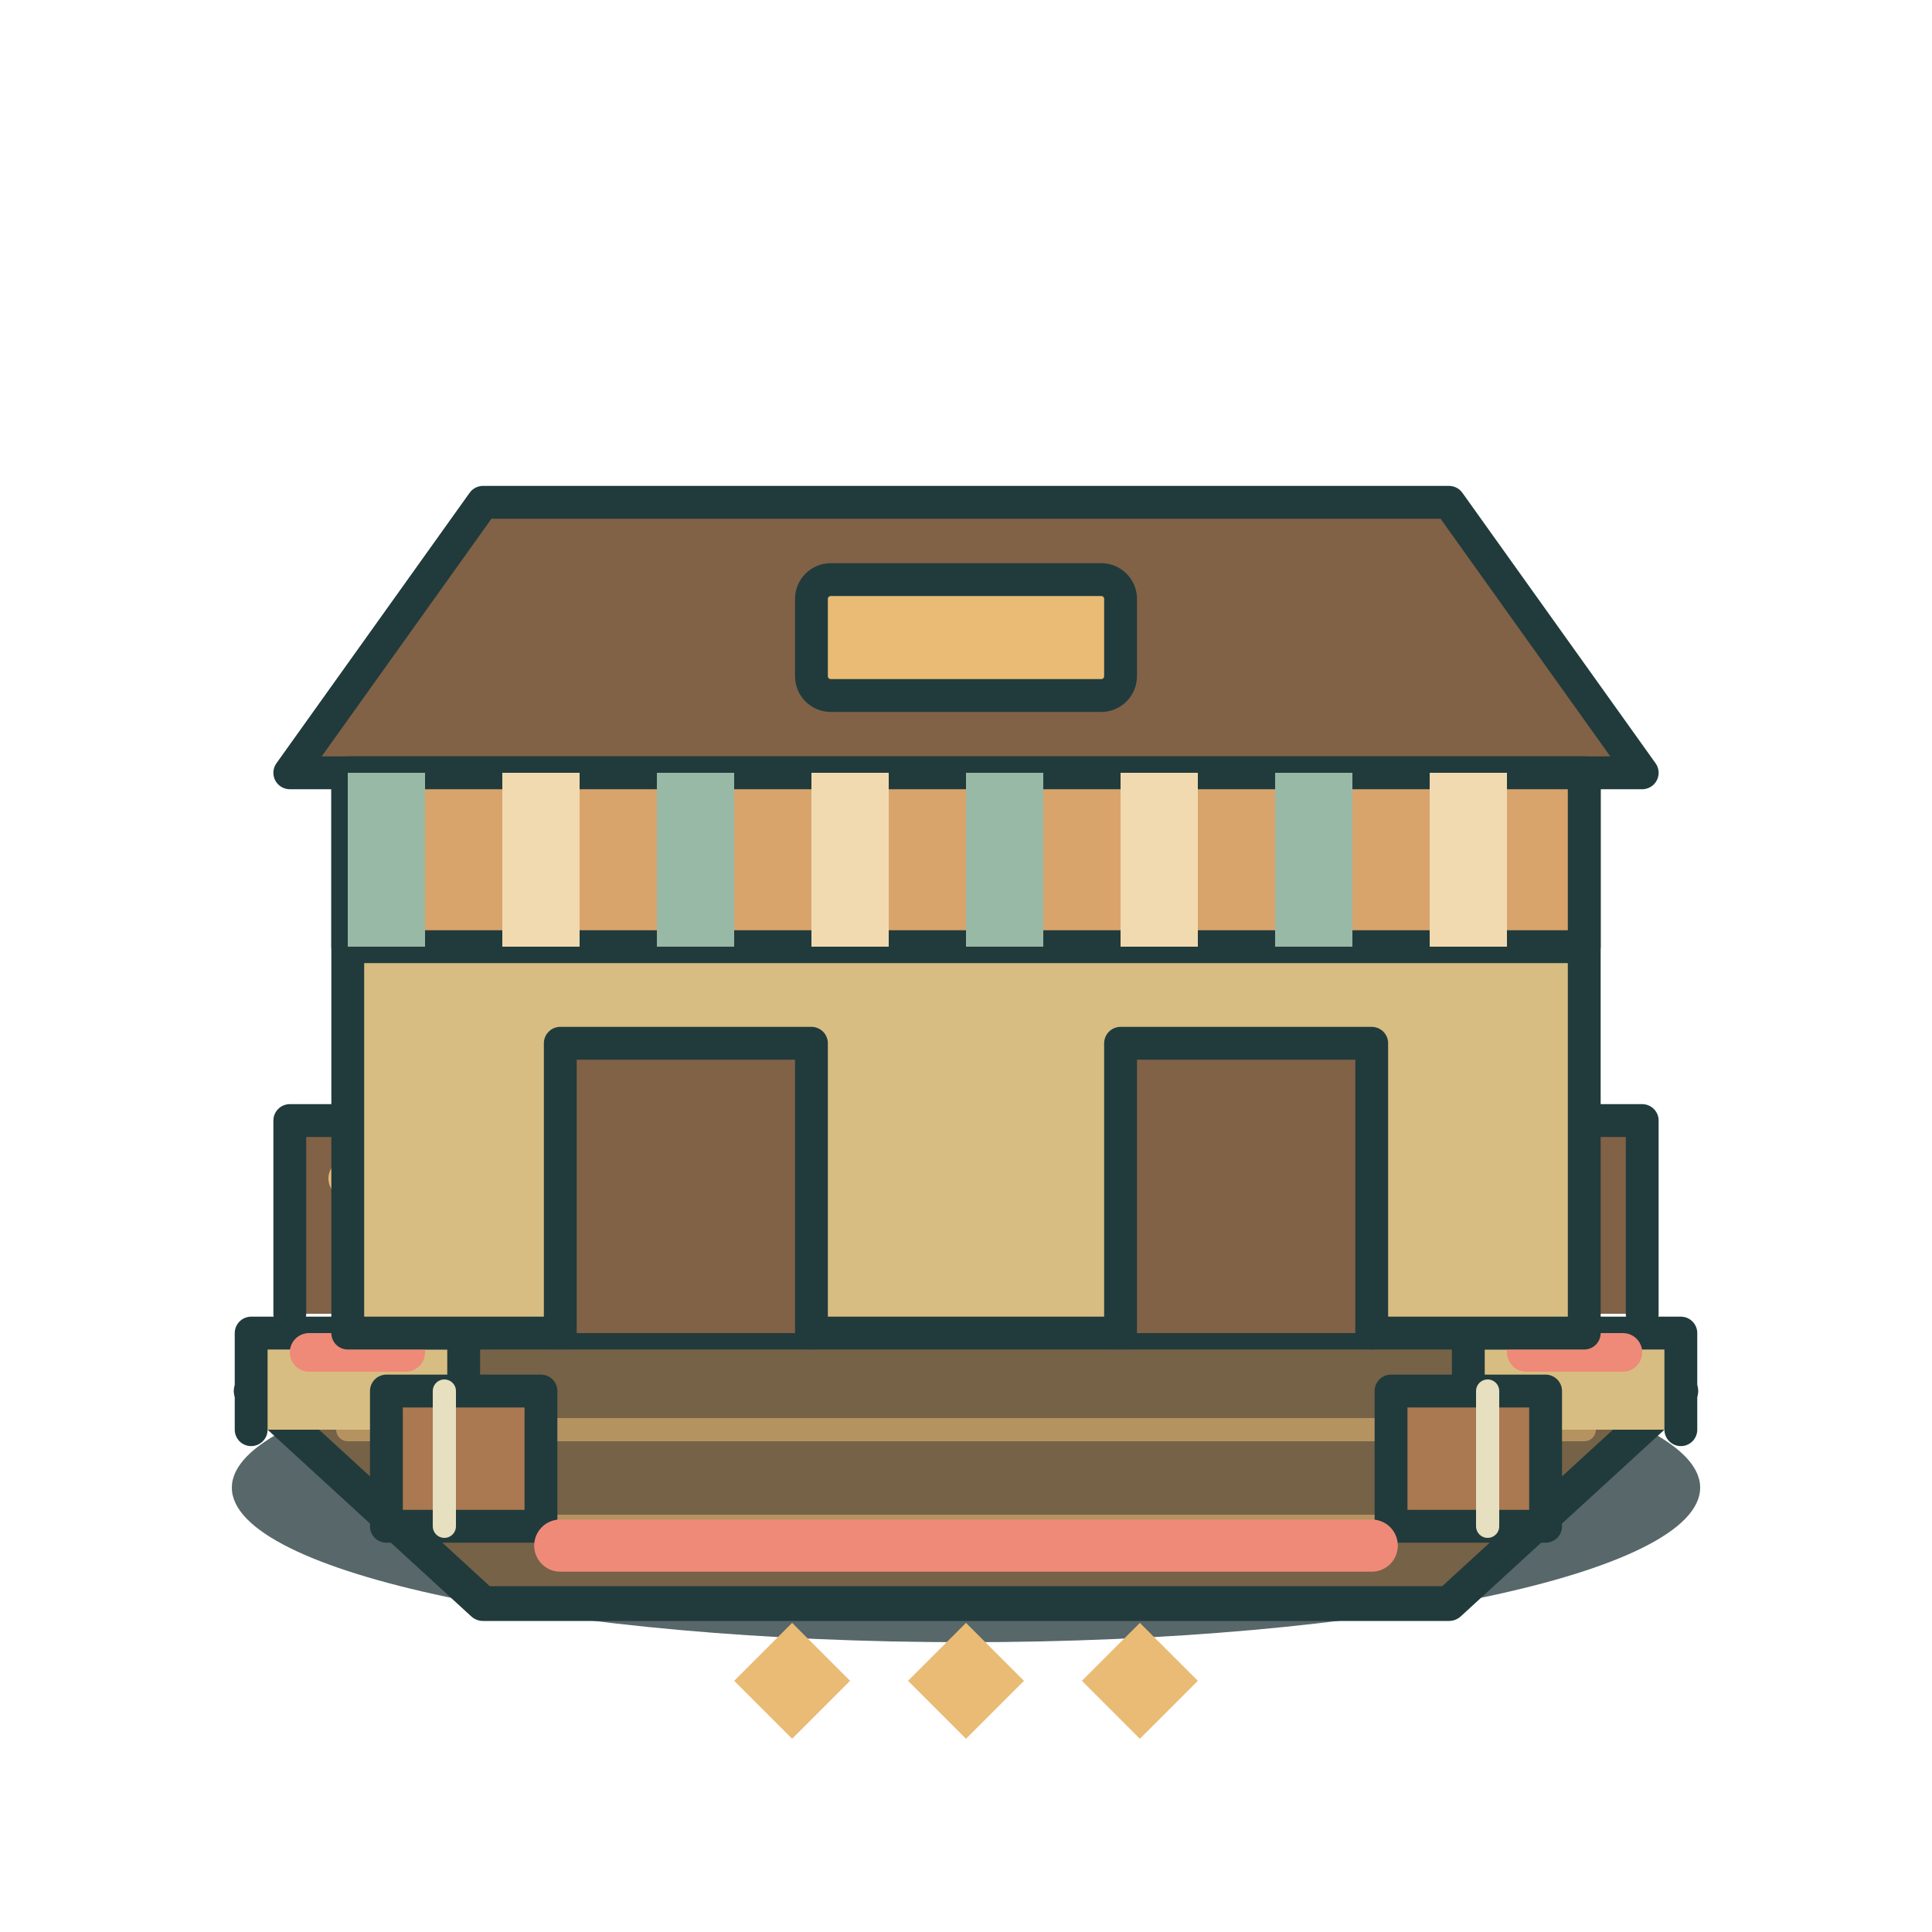
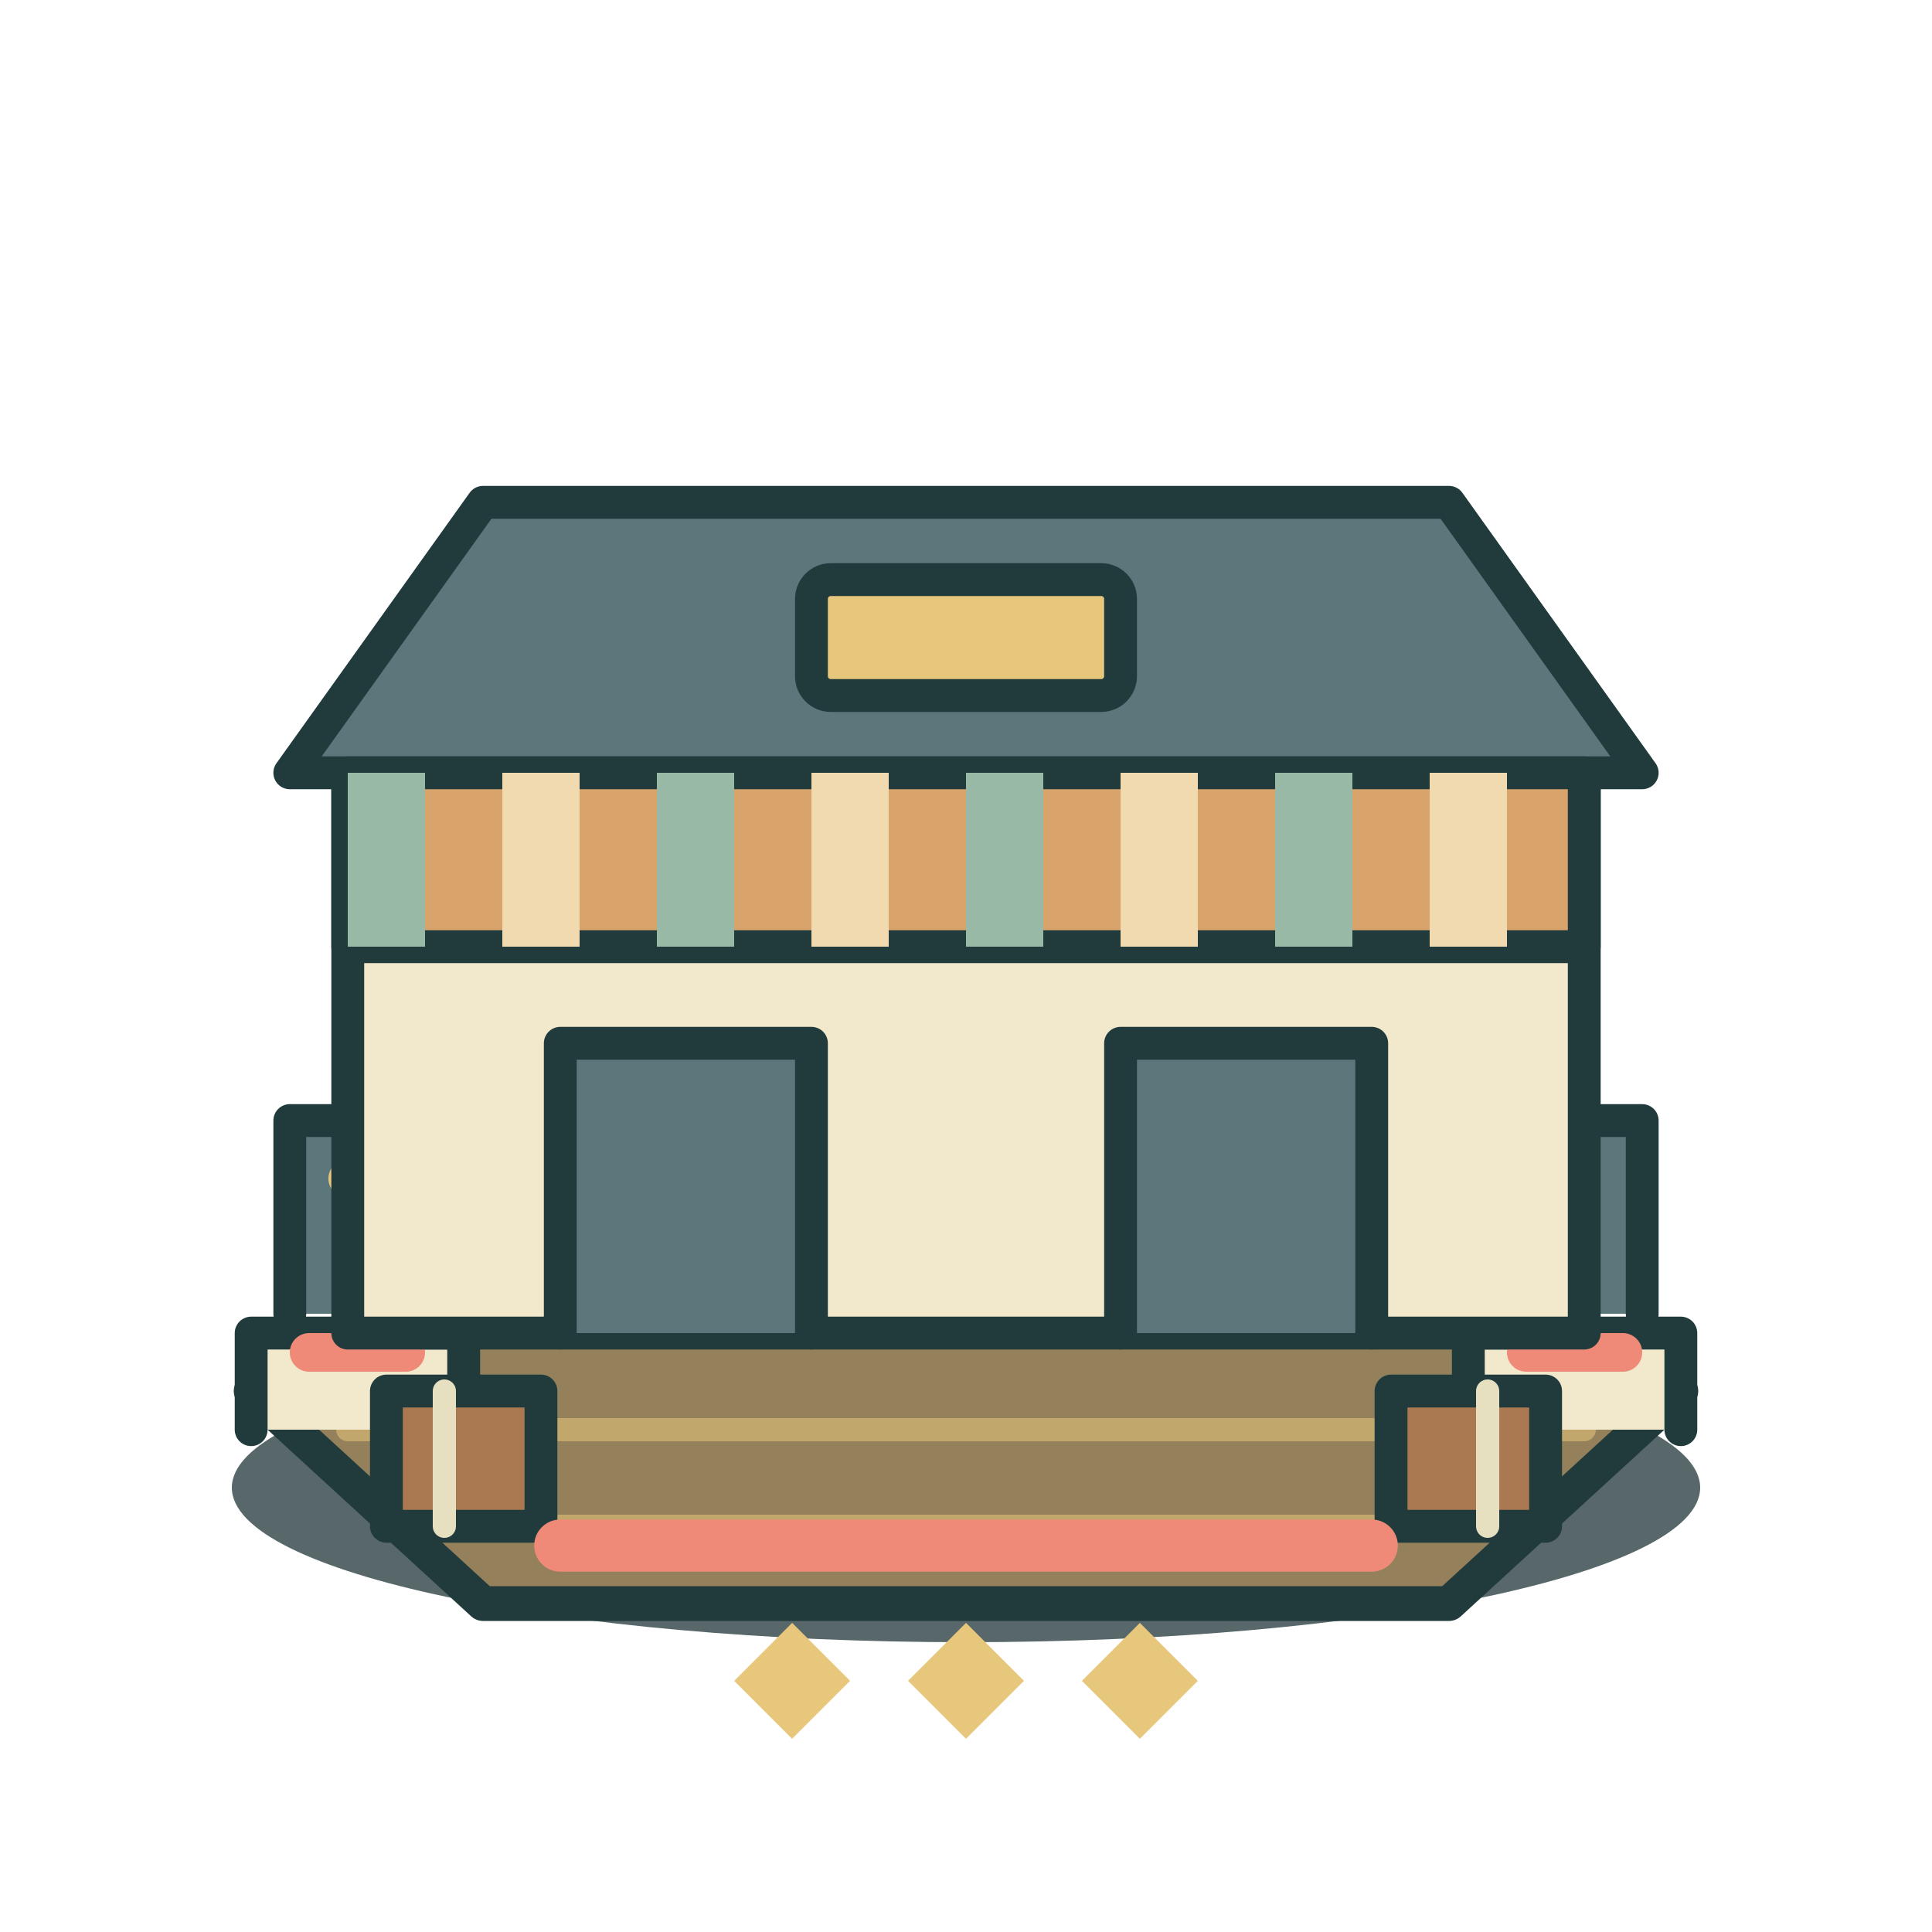
<svg xmlns="http://www.w3.org/2000/svg" viewBox="-50 -50 100 100" role="img" aria-label="商贸中心 Lv.3">
  <g class="building-art building-market" stroke="#213b3c" stroke-width="1.7" stroke-linejoin="round" stroke-linecap="round">
    <ellipse cy="27" rx="38" ry="8" fill="#10272b" opacity=".7" stroke="none" />
-     <path d="M-37 22l14-7h46l14 7-12 11h-50z" fill="#766247" stroke="#213b3c" stroke-width="1.8" />
-     <path d="M-32 24h64m-54 5h44" stroke="#e9bb74" stroke-opacity=".55" stroke-width="1.2" />
-     <path d="M-35 18V8h9v10m52 0V8h9v10" fill="#816247" />
-     <path d="M-32 11h4m28 0h4" stroke="#e9bb74" stroke-width="2" />
-     <path d="M-37 24v-5h11v5m52 0v-5h11v5" fill="#d8bd82" />
+     <path d="M-37 22l14-7h46l14 7-12 11h-50z" fill="#94805b" stroke="#213b3c" stroke-width="1.8" />
+     <path d="M-32 24h64m-54 5h44" stroke="#e6c77b" stroke-opacity=".55" stroke-width="1.2" />
+     <path d="M-35 18V8h9v10m52 0V8h9v10" fill="#5b777c" />
+     <path d="M-32 11h4m28 0h4" stroke="#e6c77b" stroke-width="2" />
+     <path d="M-37 24v-5h11v5m52 0v-5h11v5" fill="#f2e8cc" />
    <path d="M-34 20h5m58 0h5" stroke="#ef8a78" stroke-width="2" />
-     <path d="M-32 19V-10h64v29z" fill="#d8bd82" />
-     <path d="M-35-10l10-14h50l10 14z" fill="#816247" />
+     <path d="M-32 19V-10h64v29z" fill="#f2e8cc" />
+     <path d="M-35-10l10-14h50l10 14z" fill="#5b777c" />
    <path d="M-32-10h64v9h-64z" fill="#d8a46c" />
    <path d="M-32-10h4v9h-4z" fill="#99b9a7" stroke="none" />
    <path d="M-24-10h4v9h-4z" fill="#f1dab0" stroke="none" />
    <path d="M-16-10h4v9h-4z" fill="#99b9a7" stroke="none" />
    <path d="M-8-10h4v9h-4z" fill="#f1dab0" stroke="none" />
    <path d="M0-10h4v9h-4z" fill="#99b9a7" stroke="none" />
    <path d="M8-10h4v9h-4z" fill="#f1dab0" stroke="none" />
    <path d="M16-10h4v9h-4z" fill="#99b9a7" stroke="none" />
    <path d="M24-10h4v9h-4z" fill="#f1dab0" stroke="none" />
-     <path d="M-21 19V4h13v15m16 0V4h13v15" fill="#816247" />
-     <rect x="-8" y="-20" width="16" height="6" rx="1" fill="#e9bb74" />
+     <path d="M-21 19V4h13v15m16 0V4h13v15" fill="#5b777c" />
+     <rect x="-8" y="-20" width="16" height="6" rx="1" fill="#e6c77b" />
    <path d="M-30 22h8v7h-8zm52 0h8v7h-8z" fill="#aa7851" />
    <path d="M-27 22v7m54-7v7" stroke="#e6dfc0" stroke-width="1.2" />
    <path d="M-21 30h42" stroke="#ef8a78" stroke-width="2.7" />
-     <path d="M-12 37l3-3 3 3-3 3z" fill="#e9bb74" stroke="none" />
-     <path d="M-3 37l3-3 3 3-3 3z" fill="#e9bb74" stroke="none" />
-     <path d="M6 37l3-3 3 3-3 3z" fill="#e9bb74" stroke="none" />
+     <path d="M-12 37l3-3 3 3-3 3z" fill="#e6c77b" stroke="none" />
+     <path d="M-3 37l3-3 3 3-3 3z" fill="#e6c77b" stroke="none" />
+     <path d="M6 37l3-3 3 3-3 3z" fill="#e6c77b" stroke="none" />
  </g>
</svg>
